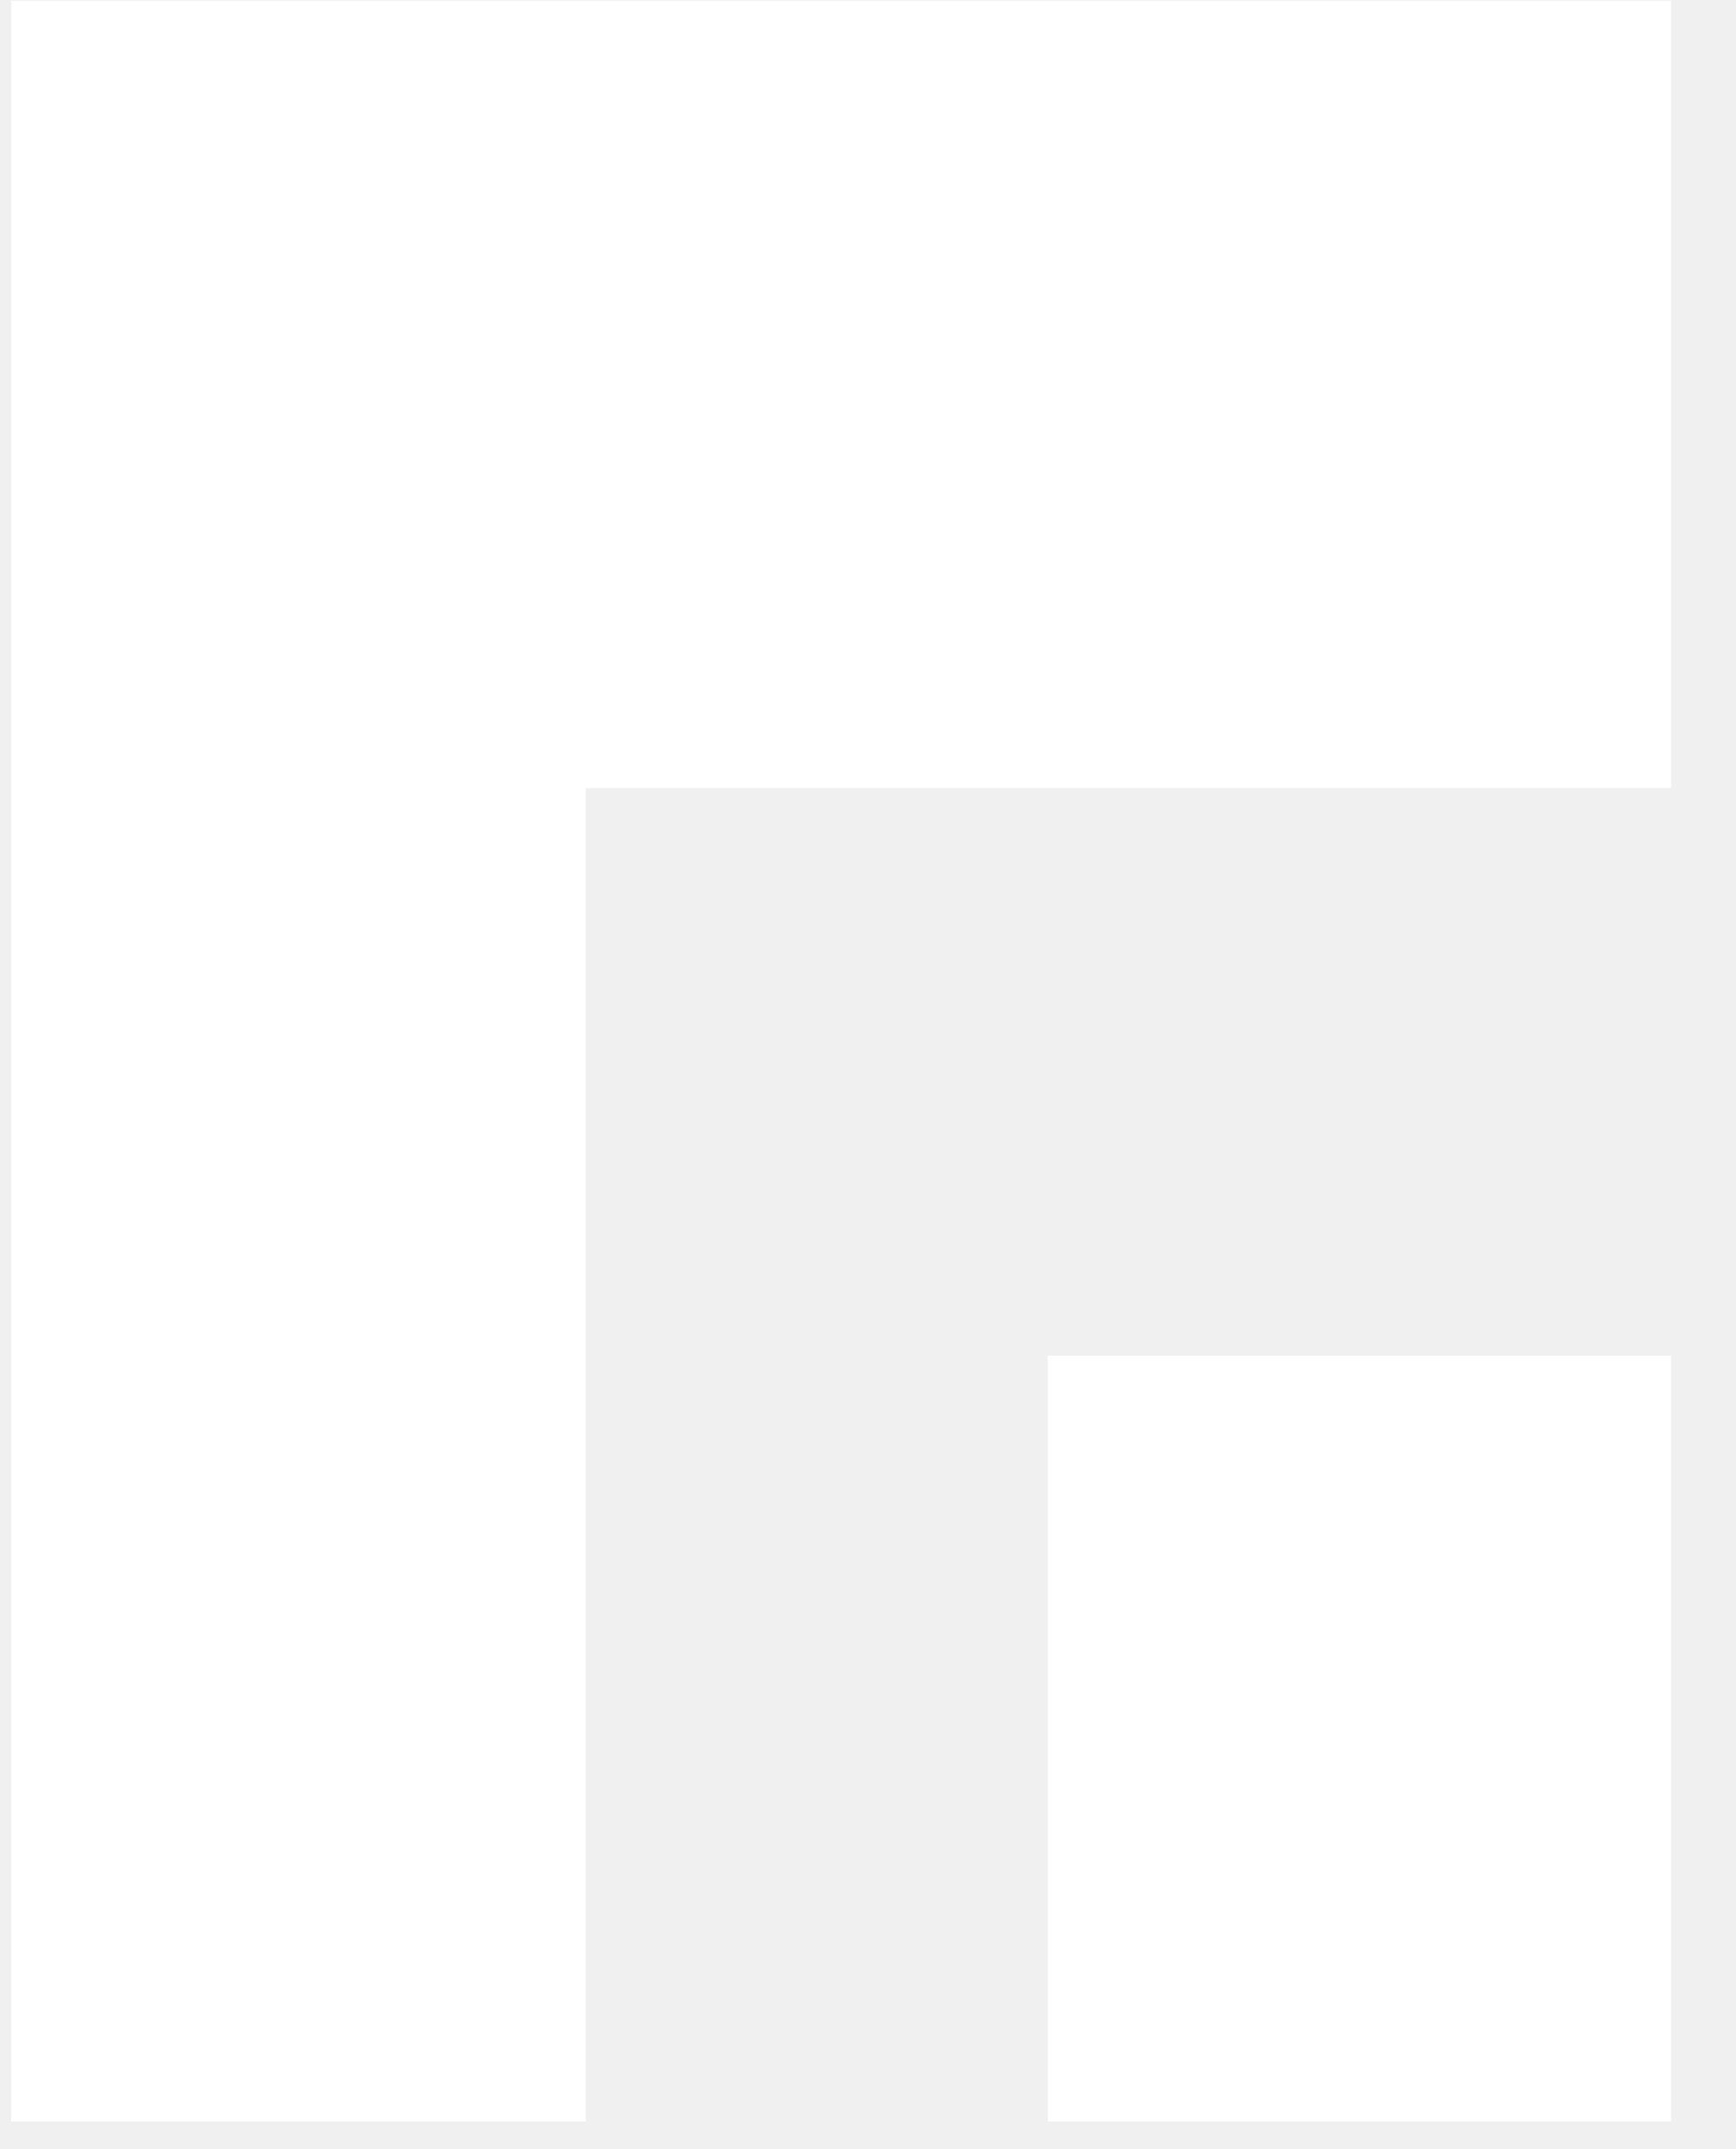
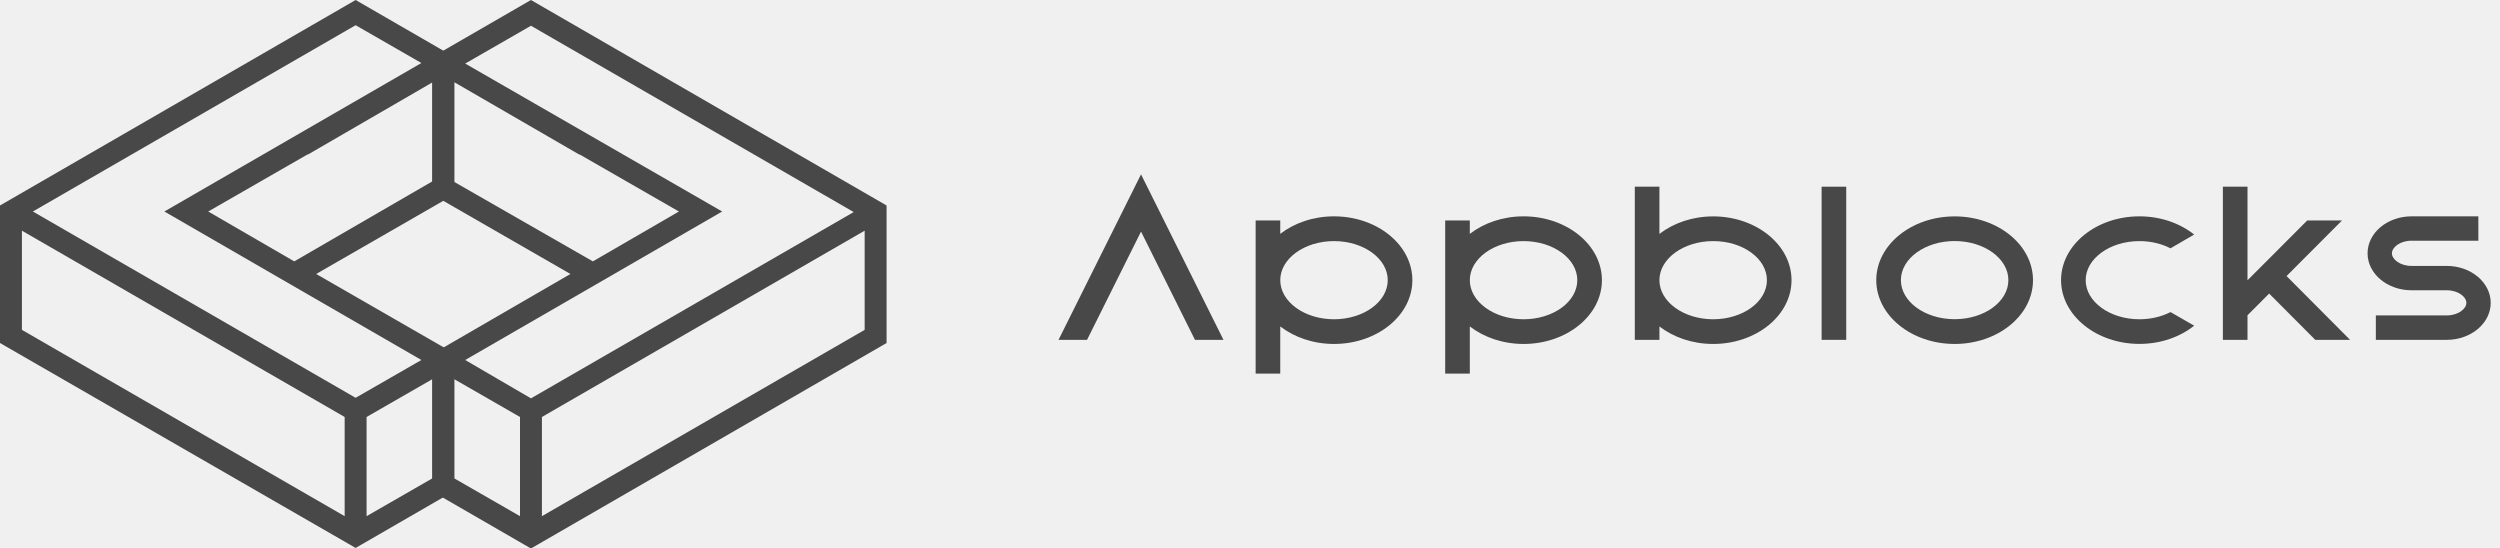
- <svg xmlns="http://www.w3.org/2000/svg" width="21" height="26" viewBox="0 0 21 26" fill="none">
-   <path fill-rule="evenodd" clip-rule="evenodd" d="M20.222 0.009H0.135V25.667H7.09V9.535H20.222L20.222 25.667V0.009Z" fill="white" />
-   <rect x="12.68" y="16.401" width="7.542" height="9.266" fill="white" />
+ <svg xmlns="http://www.w3.org/2000/svg" width="146" height="32" viewBox="0 0 146 32" fill="none">
+   <g clip-path="url(#clip0_5582_13910)">
+     <path d="M88.977 12.634C87.763 12.634 86.658 13.025 85.837 13.657V12.874H84.399V21.818H85.837V19.064C86.658 19.696 87.76 20.087 88.977 20.087C91.501 20.087 93.552 18.417 93.552 16.362C93.552 14.307 91.501 12.634 88.977 12.634ZM88.977 18.645C87.246 18.645 85.837 17.619 85.837 16.362C85.837 15.106 87.246 14.08 88.977 14.08C90.709 14.08 92.114 15.106 92.114 16.362C92.114 17.619 90.709 18.645 88.977 18.645Z" fill="#484848" />
+     <path d="M77.907 12.634C76.693 12.634 75.588 13.025 74.767 13.657V12.874H73.329V21.818H74.767V19.064C75.588 19.696 76.69 20.087 77.907 20.087C80.431 20.087 82.482 18.417 82.482 16.362C82.482 14.307 80.431 12.634 77.907 12.634ZM77.907 18.645C76.176 18.645 74.767 17.619 74.767 16.362C74.767 15.106 76.176 14.08 77.907 14.08C79.639 14.08 81.044 15.106 81.044 16.362C81.044 17.619 79.639 18.645 77.907 18.645Z" fill="#484848" />
+     <path d="M142.889 15.529H140.832C140.158 15.529 139.688 15.141 139.688 14.795C139.688 14.445 140.158 14.057 140.832 14.057H144.736V12.634H140.832C139.416 12.634 138.266 13.602 138.266 14.795C138.266 15.984 139.416 16.952 140.832 16.952H142.889C143.567 16.952 144.036 17.34 144.036 17.686C144.036 18.032 143.567 18.42 142.889 18.42H138.749V19.847H142.889C144.305 19.847 145.458 18.879 145.458 17.686C145.455 16.497 144.305 15.529 142.889 15.529Z" fill="#484848" />
+     <path d="M114.152 20.087C111.628 20.087 109.574 18.417 109.574 16.362C109.574 14.307 111.628 12.637 114.152 12.637C116.676 12.637 118.727 14.307 118.727 16.362C118.727 18.417 116.676 20.087 114.152 20.087ZM114.152 14.077C112.42 14.077 111.012 15.102 111.012 16.359C111.012 17.616 112.42 18.641 114.152 18.641C115.884 18.641 117.289 17.616 117.289 16.359C117.289 15.102 115.884 14.077 114.152 14.077Z" fill="#484848" />
+     <path d="M107.82 10.903H106.382V19.847H107.82V10.903Z" fill="#484848" />
+     <path d="M126.759 18.225C126.244 18.488 125.621 18.645 124.944 18.645C123.212 18.645 121.804 17.619 121.804 16.362C121.804 15.106 123.212 14.08 124.944 14.08C125.621 14.08 126.244 14.237 126.759 14.503V14.5L128.139 13.698C127.315 13.041 126.187 12.634 124.944 12.634C122.42 12.634 120.366 14.304 120.366 16.359C120.366 18.414 122.42 20.084 124.944 20.084C126.187 20.084 127.315 19.677 128.139 19.02L126.759 18.225Z" fill="#484848" />
+     <path d="M104.625 16.362C104.625 14.307 102.571 12.637 100.05 12.637C98.836 12.637 97.731 13.028 96.91 13.66V10.903H95.472V19.847H96.91V19.065C97.731 19.696 98.833 20.087 100.05 20.087C102.571 20.087 104.625 18.417 104.625 16.362ZM103.188 16.362C103.188 17.622 101.779 18.645 100.05 18.645C98.319 18.645 96.91 17.619 96.91 16.362C96.91 15.106 98.319 14.08 100.05 14.08C101.779 14.077 103.188 15.102 103.188 16.362Z" fill="#484848" />
+     <path d="M136.774 12.874H134.742L132.519 15.102L131.5 16.122L131.254 16.369V10.903H129.816V19.847H131.254V18.411L132.519 17.144L135.212 19.847H137.244L133.535 16.122L136.774 12.874Z" fill="#484848" />
+     <path d="M66.636 13.525L69.786 19.847H71.451L66.636 10.182L61.818 19.847H63.483L66.636 13.525Z" fill="#484848" />
+   </g>
+   <g clip-path="url(#clip1_5582_13910)">
+     <path d="M31.008 0L25.248 3.328V11.36L33.312 16L25.248 20.672V28.704L31.008 32.032L51.776 20.032V12L31.008 0ZM26.528 10.624V4.8L33.824 9.024H33.856L39.648 12.352L34.624 15.264L26.528 10.624ZM30.368 30.144L26.528 27.936V22.144L30.368 24.352V30.144ZM27.168 21.024L42.176 12.352L27.168 3.712L31.008 1.504L49.856 12.384L31.008 23.264L27.168 21.024ZM50.496 19.264L31.648 30.144V24.352L50.496 13.472V19.264Z" fill="#484848" />
+     <path d="M26.528 11.36V3.328L20.768 0L0 12V20.032L20.768 32L26.528 28.672V20.64L18.464 16L26.528 11.36ZM20.128 30.144L1.28 19.264V13.472L20.128 24.352V30.144ZM25.248 27.936L21.408 30.144V24.352L25.248 22.144V27.936ZM20.768 23.232L1.92 12.352L20.768 1.472L24.608 3.68L9.6 12.352L24.608 21.024L20.768 23.232ZM12.16 12.352L17.952 9.024H17.984L25.216 4.832L25.248 4.8V10.592L17.184 15.264L12.16 12.352Z" fill="#484848" />
+   </g>
+   <defs>
+     <clipPath id="clip0_5582_13910">
+       <rect width="83.636" height="11.636" fill="white" transform="translate(61.8182 10.1818)" />
+     </clipPath>
+     <clipPath id="clip1_5582_13910">
+       <rect width="51.776" height="32" fill="white" />
+     </clipPath>
+   </defs>
</svg>
